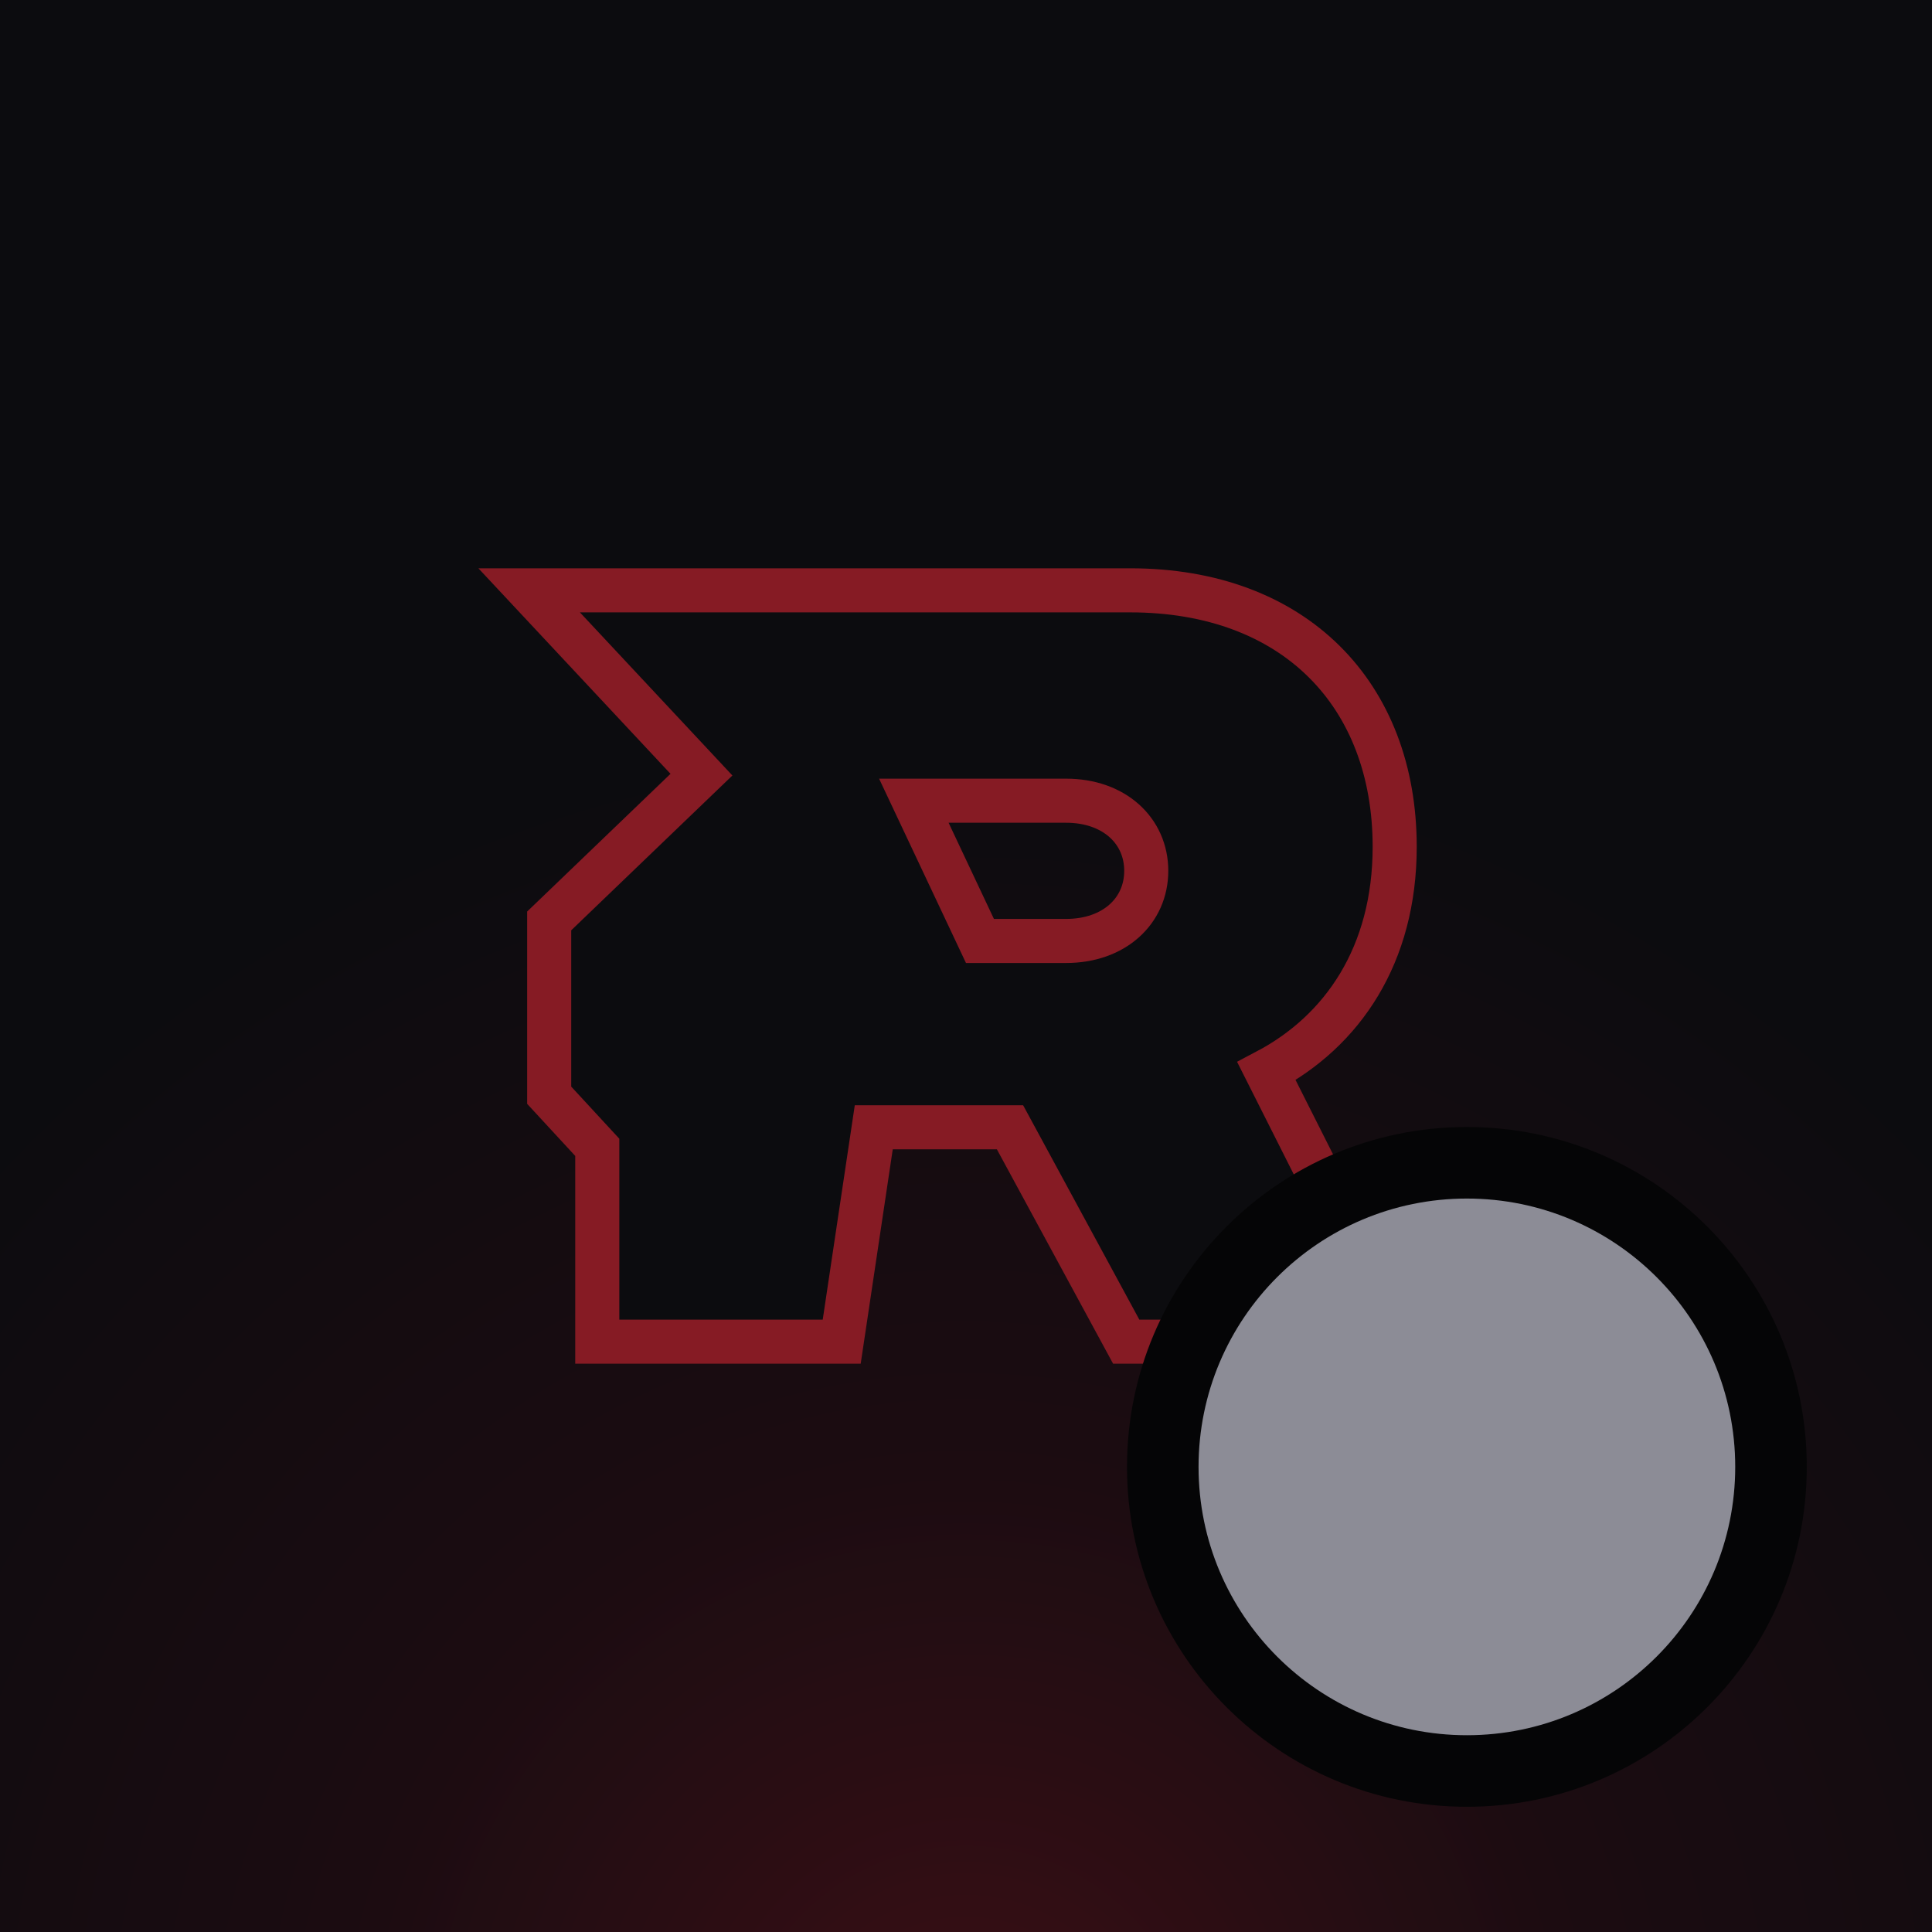
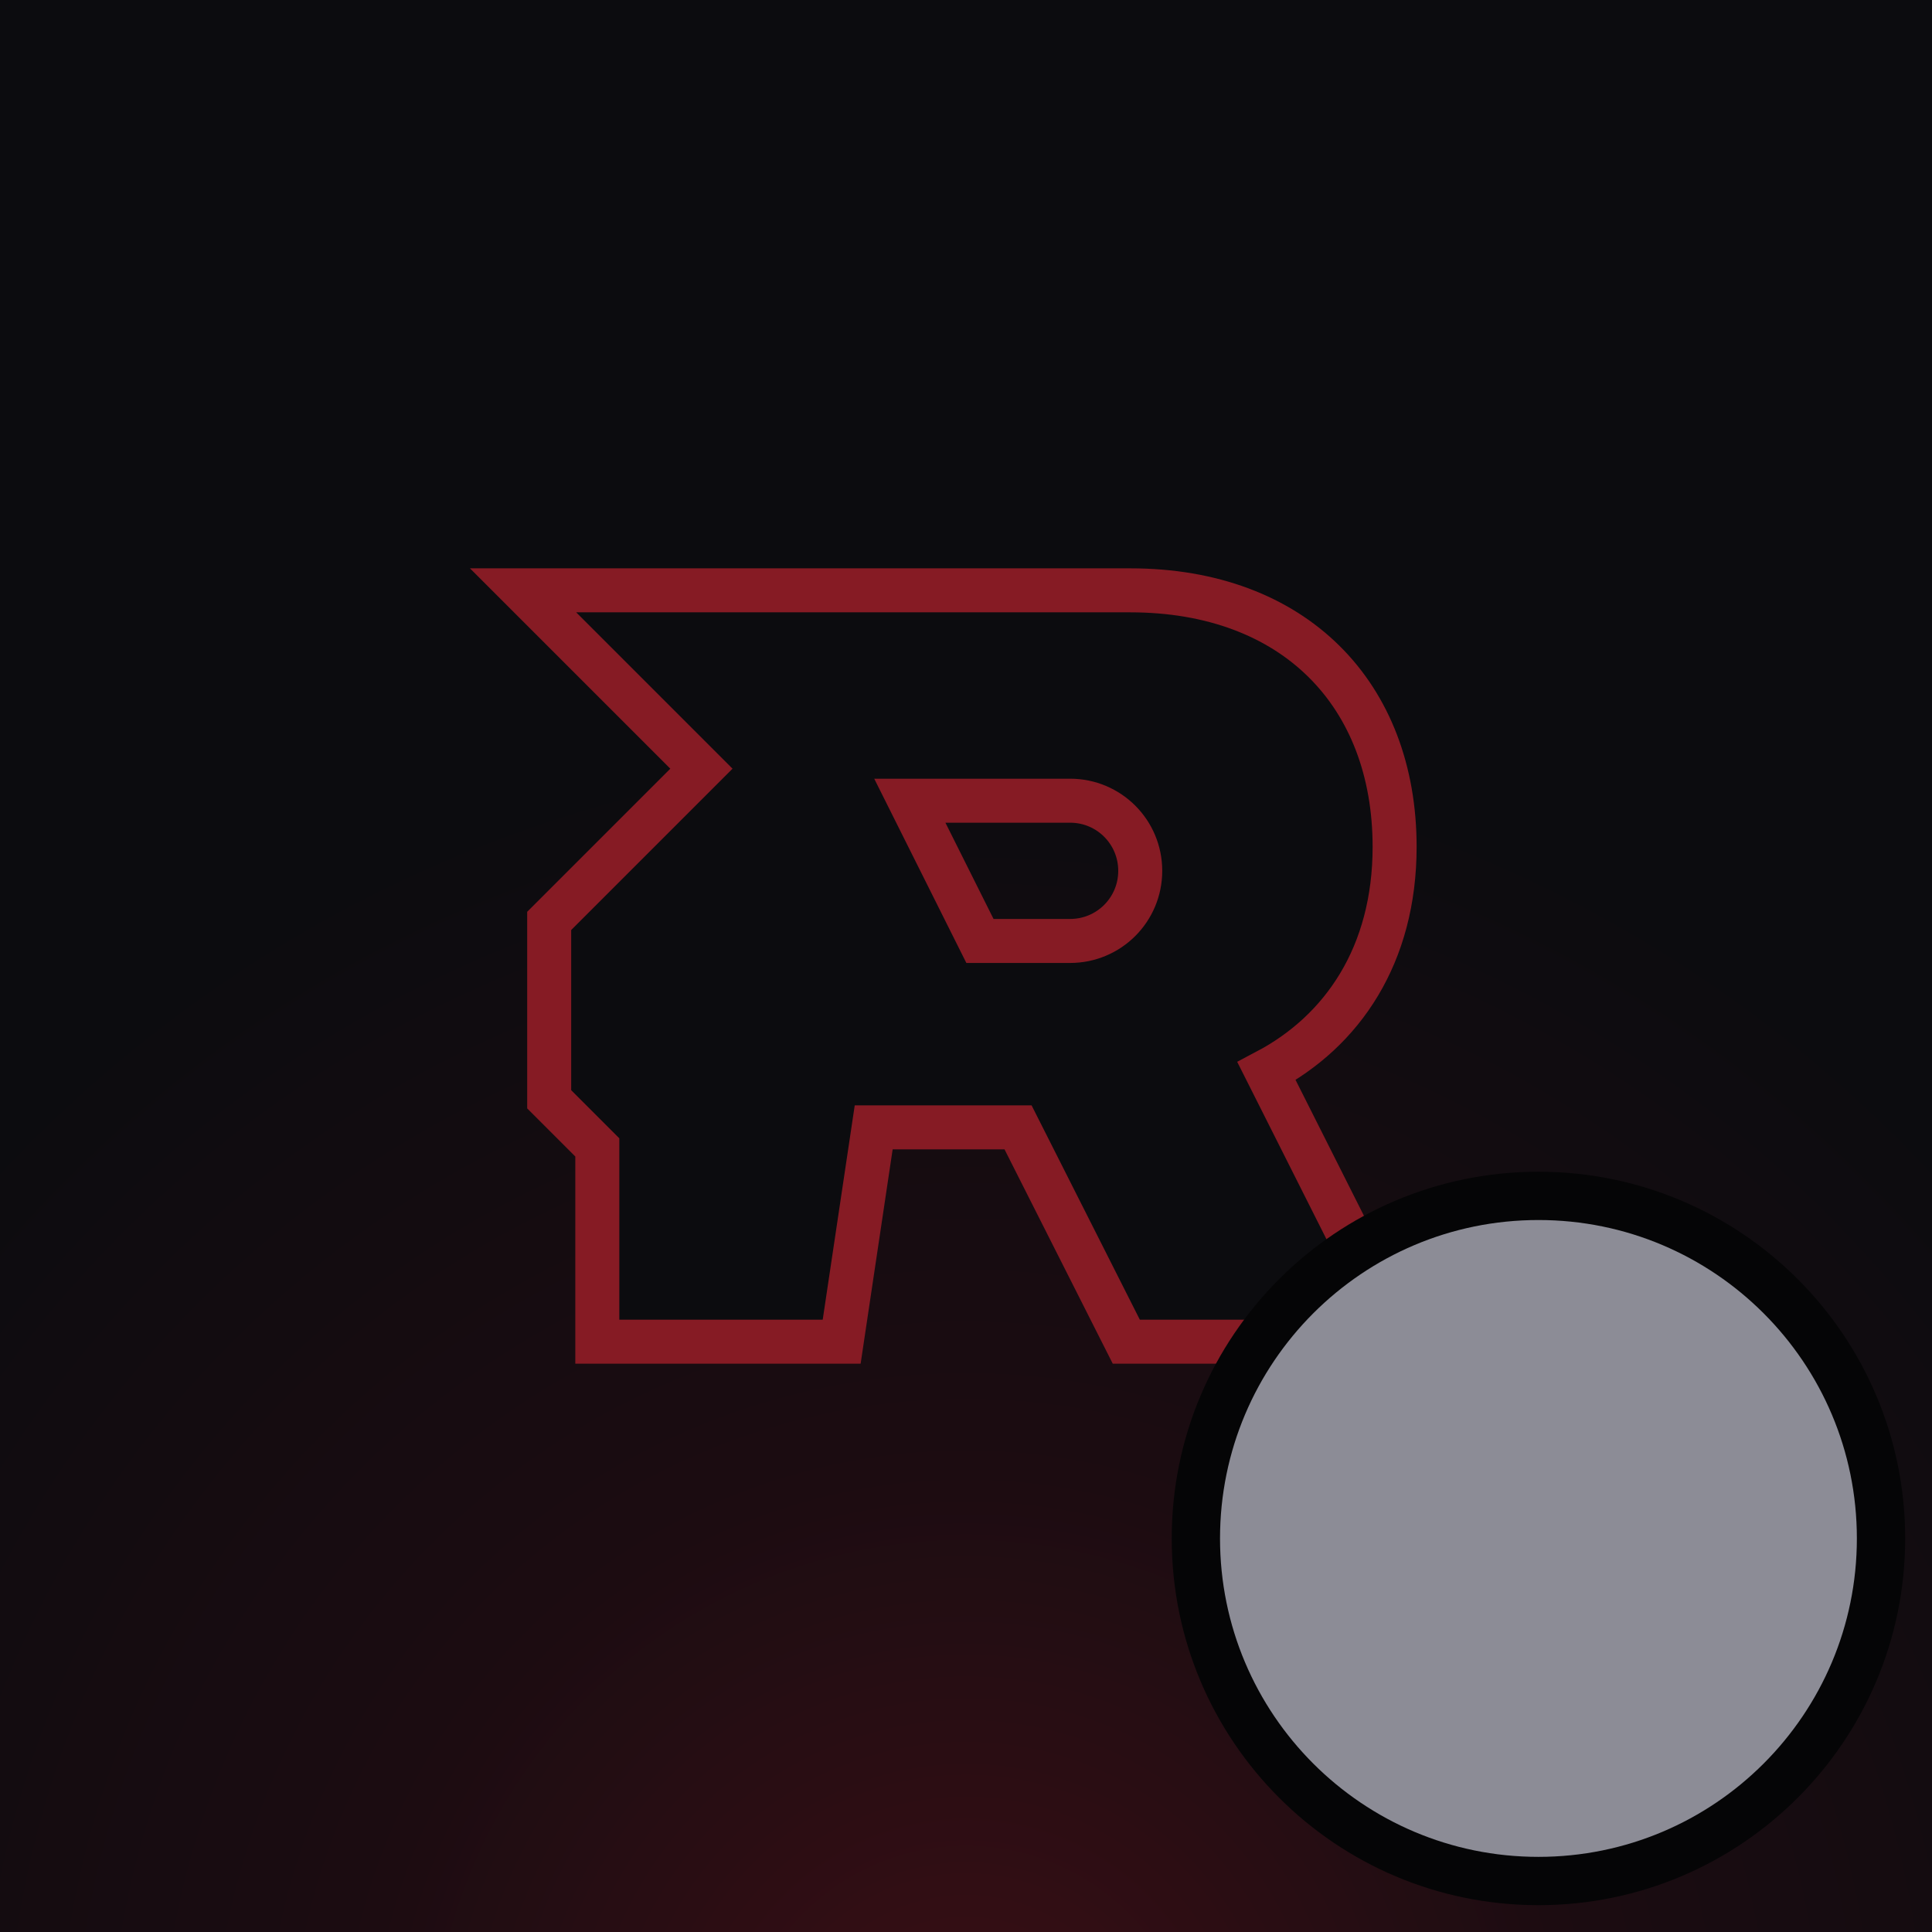
- <svg xmlns="http://www.w3.org/2000/svg" viewBox="0 0 108 108">
+ <svg xmlns="http://www.w3.org/2000/svg" viewBox="0 0 108 108" role="img" aria-label="R3D — ícone quadrado (refinada)">
  <defs>
    <radialGradient id="g" gradientUnits="userSpaceOnUse" cx="54" cy="116" r="76">
-       <stop offset="0" stop-color="#5A0A10" />
+       <stop offset="0.0" stop-color="#5A0A10" />
      <stop offset="0.45" stop-color="#22060A" />
-       <stop offset="1" stop-color="#050506" />
+       <stop offset="1.0" stop-color="#050506" />
    </radialGradient>
  </defs>
  <rect width="108" height="108" fill="url(#g)" />
-   <g transform="translate(9.42 10.6) scale(0.112)">
-     <path fill="#050506" fill-rule="evenodd" stroke="#E3202C" stroke-width="22" stroke-linejoin="miter" d="M180 200 L480 200 C562 200 612 252 612 328 C612 382 586 420 548 440 L616 575 L478 575 L420 468 L352 468 L336 575 L214 575 L214 478 L190 452 L190 365 L266 292 Z M372 305 L448 305 C472 305 488 320 488 340 C488 360 472 375 448 375 L405 375 Z" />
-   </g>
+   <path fill="#050506" fill-rule="evenodd" stroke="#E3202C" stroke-width="2.46" stroke-linejoin="miter" stroke-linecap="round" d="M29.24 33L63.18 33C72.36 33 77.96 38.82 77.96 47.34C77.96 53.38 75.05 57.64 70.8 59.88L78.41 75L62.96 75L56.91 63.02L48.84 63.02L47.05 75L33.39 75L33.39 64.14L30.7 61.45L30.7 51.48L39.21 42.97ZM50.86 44.76L59.82 44.76C61.99 44.76 63.74 46.51 63.74 48.68C63.74 50.85 61.99 52.6 59.82 52.6L54.78 52.6Z" />
  <rect width="108" height="108" fill="#14141a" opacity="0.45" />
-   <circle cx="82" cy="82" r="19" fill="#050506" />
-   <circle cx="82" cy="82" r="15" fill="#8C8C96" />
+   <circle cx="86" cy="86" r="20.5" fill="#050506" />
+   <circle cx="86" cy="86" r="17.8" fill="#8C8C96" />
</svg>
